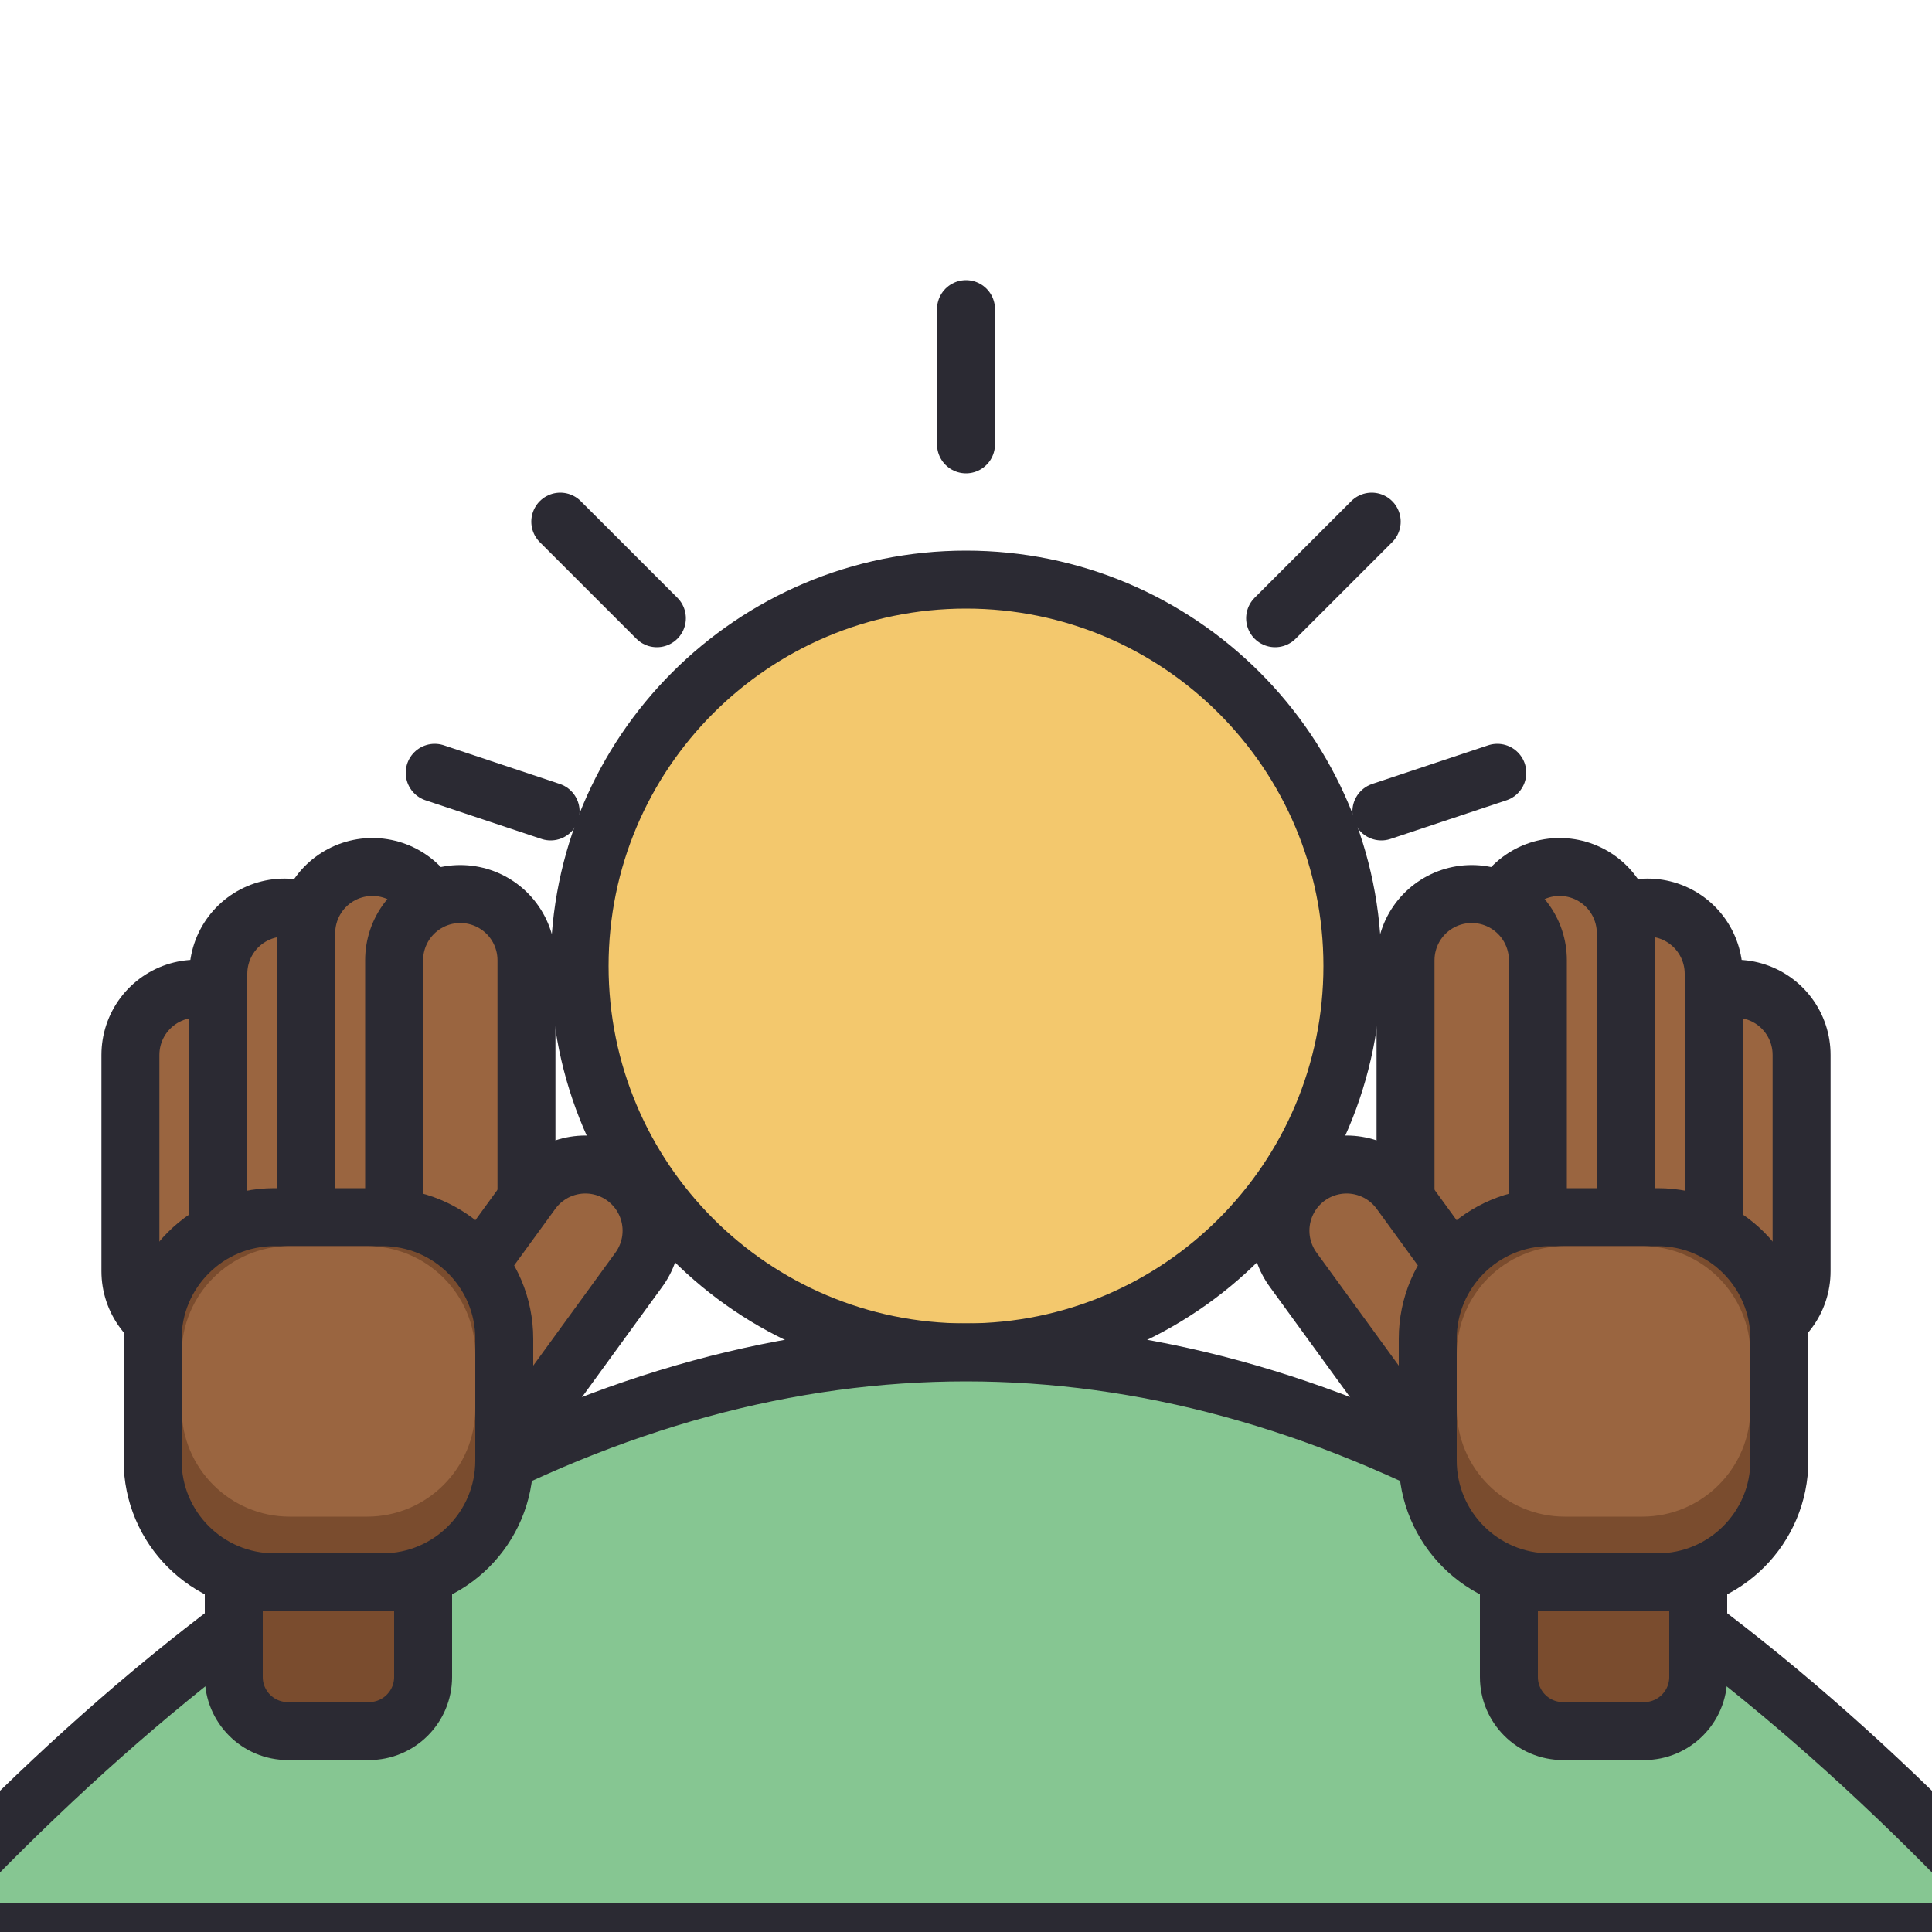
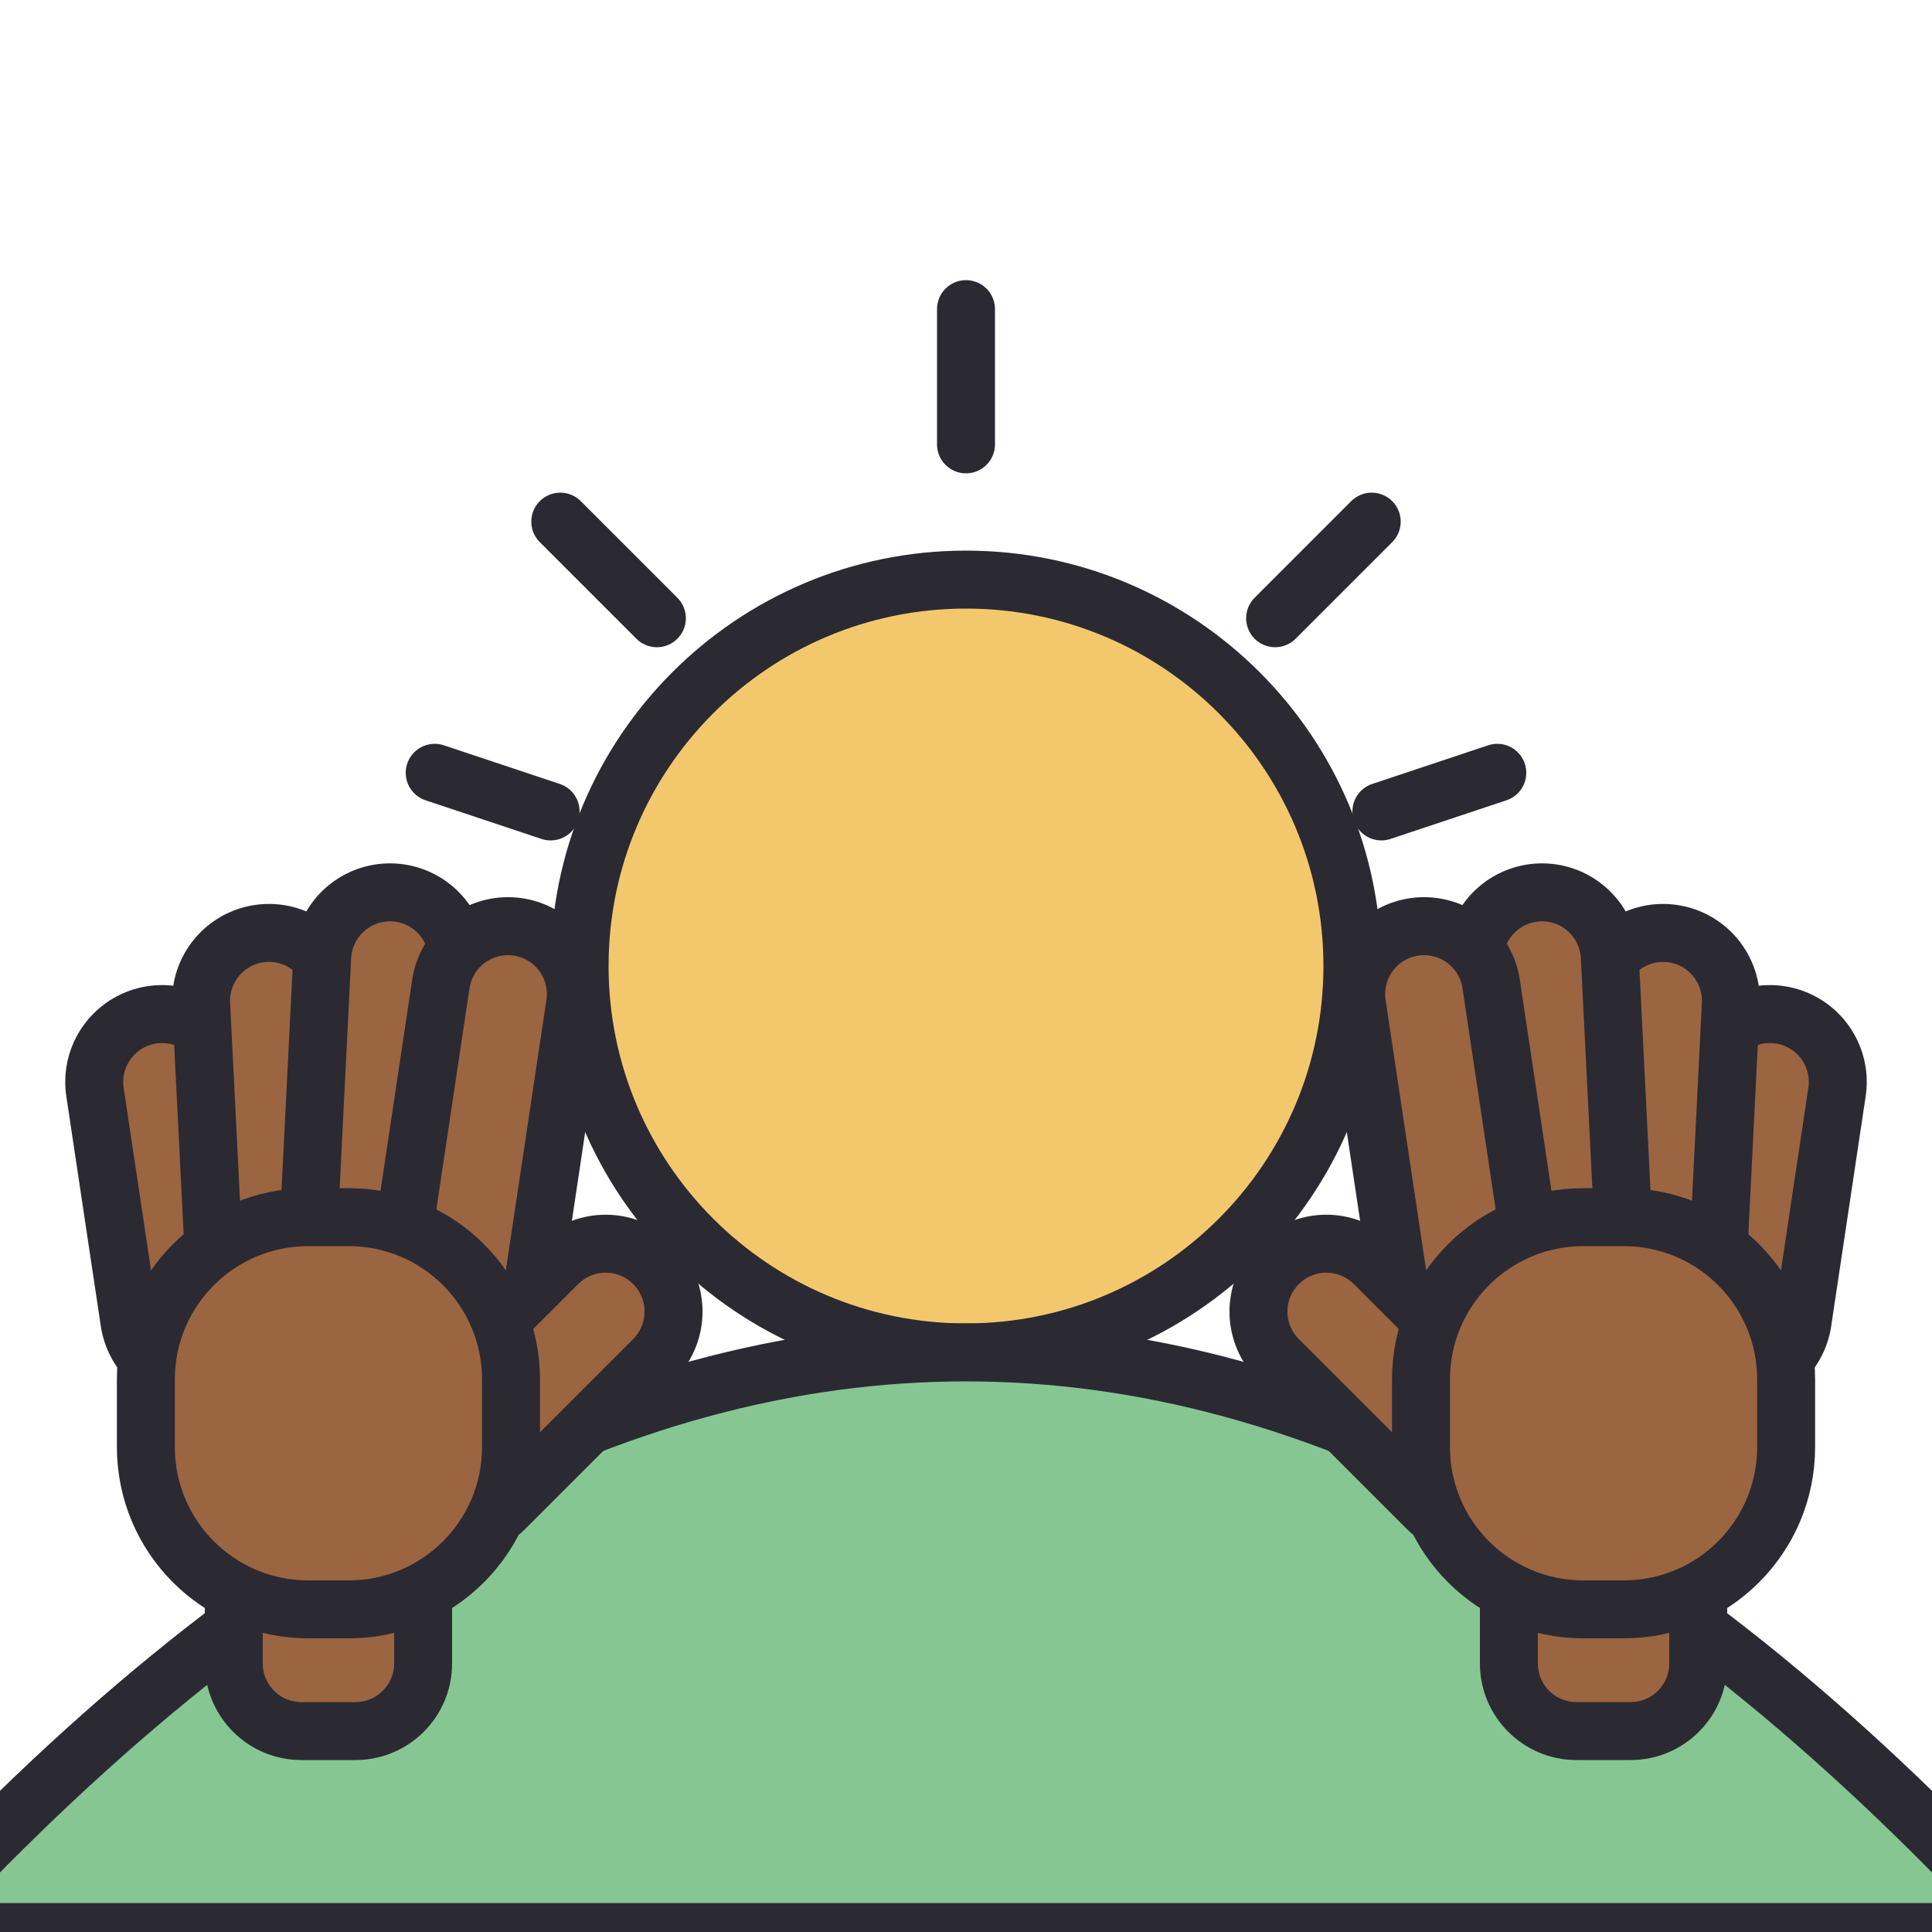
<svg xmlns="http://www.w3.org/2000/svg" viewBox="0 0 200 200" width="200" height="200" role="img" fill="none">
  <circle cx="100" cy="100" r="40" fill="#f3c86d" stroke="#2b2a33" stroke-width="6" stroke-linejoin="round" stroke-linecap="round" />
  <line x1="100" y1="32" x2="100" y2="46" stroke="#2b2a33" stroke-width="6" stroke-linejoin="round" stroke-linecap="round" />
  <line x1="58" y1="54" x2="68" y2="64" stroke="#2b2a33" stroke-width="6" stroke-linejoin="round" stroke-linecap="round" />
  <line x1="142" y1="54" x2="132" y2="64" stroke="#2b2a33" stroke-width="6" stroke-linejoin="round" stroke-linecap="round" />
  <line x1="143" y1="84" x2="155" y2="80" stroke="#2b2a33" stroke-width="6" stroke-linejoin="round" stroke-linecap="round" />
  <line x1="57" y1="84" x2="45" y2="80" stroke="#2b2a33" stroke-width="6" stroke-linejoin="round" stroke-linecap="round" />
  <path d="M-10 200 q110 -120 220 0 z" fill="#86c692" stroke="#2b2a33" stroke-width="6" stroke-linejoin="round" stroke-linecap="round" />
-   <rect x="24.2" y="158.2" width="19.6" height="21" rx="5.6" fill="#7a4c2e" stroke="#2b2a33" stroke-width="6" stroke-linejoin="round" stroke-linecap="round" />
-   <line x1="20.35" y1="131.6" x2="20.35" y2="109.2" stroke="#2b2a33" stroke-width="19.7" stroke-linecap="round" />
-   <line x1="20.35" y1="131.6" x2="20.35" y2="109.2" stroke="#9a6540" stroke-width="7.7" stroke-linecap="round" />
-   <line x1="29.45" y1="131.6" x2="29.45" y2="100.8" stroke="#2b2a33" stroke-width="19.7" stroke-linecap="round" />
-   <line x1="29.45" y1="131.6" x2="29.45" y2="100.8" stroke="#9a6540" stroke-width="7.7" stroke-linecap="round" />
-   <line x1="38.55" y1="131.6" x2="38.55" y2="96.6" stroke="#2b2a33" stroke-width="19.7" stroke-linecap="round" />
-   <line x1="38.55" y1="131.6" x2="38.55" y2="96.6" stroke="#9a6540" stroke-width="7.7" stroke-linecap="round" />
-   <line x1="47.65" y1="131.6" x2="47.65" y2="99.4" stroke="#2b2a33" stroke-width="19.7" stroke-linecap="round" />
-   <line x1="47.65" y1="131.6" x2="47.65" y2="99.4" stroke="#9a6540" stroke-width="7.7" stroke-linecap="round" />
-   <line x1="49.4" y1="142.8" x2="60.6" y2="127.4" stroke="#2b2a33" stroke-width="19.7" stroke-linecap="round" />
-   <line x1="49.4" y1="142.8" x2="60.6" y2="127.4" stroke="#9a6540" stroke-width="7.7" stroke-linecap="round" />
-   <rect x="15.8" y="126" width="36.4" height="37.8" rx="12.6" fill="#7a4c2e" stroke="#2b2a33" stroke-width="6" stroke-linejoin="round" stroke-linecap="round" />
-   <rect x="18.8" y="129" width="30.4" height="28" rx="11.2" fill="#9a6540" />
-   <rect x="156.2" y="158.2" width="19.6" height="21" rx="5.6" fill="#7a4c2e" stroke="#2b2a33" stroke-width="6" stroke-linejoin="round" stroke-linecap="round" />
-   <line x1="179.65" y1="131.6" x2="179.65" y2="109.2" stroke="#2b2a33" stroke-width="19.7" stroke-linecap="round" />
-   <line x1="179.65" y1="131.6" x2="179.65" y2="109.2" stroke="#9a6540" stroke-width="7.7" stroke-linecap="round" />
-   <line x1="170.55" y1="131.6" x2="170.55" y2="100.8" stroke="#2b2a33" stroke-width="19.7" stroke-linecap="round" />
-   <line x1="170.55" y1="131.6" x2="170.55" y2="100.8" stroke="#9a6540" stroke-width="7.7" stroke-linecap="round" />
-   <line x1="161.45" y1="131.6" x2="161.45" y2="96.6" stroke="#2b2a33" stroke-width="19.7" stroke-linecap="round" />
-   <line x1="161.45" y1="131.6" x2="161.45" y2="96.6" stroke="#9a6540" stroke-width="7.7" stroke-linecap="round" />
-   <line x1="152.35" y1="131.6" x2="152.35" y2="99.4" stroke="#2b2a33" stroke-width="19.7" stroke-linecap="round" />
-   <line x1="152.35" y1="131.6" x2="152.35" y2="99.4" stroke="#9a6540" stroke-width="7.7" stroke-linecap="round" />
-   <line x1="150.6" y1="142.8" x2="139.4" y2="127.4" stroke="#2b2a33" stroke-width="19.7" stroke-linecap="round" />
-   <line x1="150.6" y1="142.8" x2="139.4" y2="127.4" stroke="#9a6540" stroke-width="7.7" stroke-linecap="round" />
-   <rect x="147.8" y="126" width="36.4" height="37.8" rx="12.6" fill="#7a4c2e" stroke="#2b2a33" stroke-width="6" stroke-linejoin="round" stroke-linecap="round" />
-   <rect x="150.8" y="129" width="30.4" height="28" rx="11.2" fill="#9a6540" />
+   <rect x="24.2" y="155.4" width="19.6" height="23.8" rx="7" fill="#9a6540" stroke="#2b2a33" stroke-width="6" stroke-linejoin="round" stroke-linecap="round" />
+   <line x1="20.35" y1="135.8" x2="16.78" y2="112" stroke="#2b2a33" stroke-width="20.05" stroke-linecap="round" />
+   <line x1="20.35" y1="135.8" x2="16.78" y2="112" stroke="#9a6540" stroke-width="8.05" stroke-linecap="round" />
+   <line x1="29.45" y1="135.8" x2="27.84" y2="103.6" stroke="#2b2a33" stroke-width="20.05" stroke-linecap="round" />
+   <line x1="29.45" y1="135.8" x2="27.84" y2="103.6" stroke="#9a6540" stroke-width="8.05" stroke-linecap="round" />
+   <line x1="38.55" y1="135.8" x2="40.37" y2="99.4" stroke="#2b2a33" stroke-width="20.05" stroke-linecap="round" />
+   <line x1="38.55" y1="135.8" x2="40.37" y2="99.4" stroke="#9a6540" stroke-width="8.05" stroke-linecap="round" />
+   <line x1="47.65" y1="135.8" x2="52.585" y2="102.9" stroke="#2b2a33" stroke-width="20.05" stroke-linecap="round" />
+   <line x1="47.65" y1="135.8" x2="52.585" y2="102.9" stroke="#9a6540" stroke-width="8.05" stroke-linecap="round" />
+   <line x1="47.3" y1="151.172" x2="62.7" y2="135.772" stroke="#2b2a33" stroke-width="20.05" stroke-linecap="round" />
+   <line x1="47.3" y1="151.172" x2="62.7" y2="135.772" stroke="#9a6540" stroke-width="8.05" stroke-linecap="round" />
+   <rect x="15.1" y="126" width="37.8" height="40.6" rx="16.8" fill="#9a6540" stroke="#2b2a33" stroke-width="6" stroke-linejoin="round" stroke-linecap="round" />
+   <rect x="156.2" y="155.4" width="19.6" height="23.8" rx="7" fill="#9a6540" stroke="#2b2a33" stroke-width="6" stroke-linejoin="round" stroke-linecap="round" />
+   <line x1="179.65" y1="135.8" x2="183.22" y2="112" stroke="#2b2a33" stroke-width="20.05" stroke-linecap="round" />
+   <line x1="179.65" y1="135.8" x2="183.22" y2="112" stroke="#9a6540" stroke-width="8.05" stroke-linecap="round" />
+   <line x1="170.55" y1="135.8" x2="172.16" y2="103.6" stroke="#2b2a33" stroke-width="20.05" stroke-linecap="round" />
+   <line x1="170.55" y1="135.8" x2="172.16" y2="103.6" stroke="#9a6540" stroke-width="8.05" stroke-linecap="round" />
+   <line x1="161.45" y1="135.8" x2="159.63" y2="99.4" stroke="#2b2a33" stroke-width="20.05" stroke-linecap="round" />
+   <line x1="161.45" y1="135.8" x2="159.63" y2="99.4" stroke="#9a6540" stroke-width="8.05" stroke-linecap="round" />
+   <line x1="152.35" y1="135.8" x2="147.415" y2="102.9" stroke="#2b2a33" stroke-width="20.05" stroke-linecap="round" />
+   <line x1="152.35" y1="135.8" x2="147.415" y2="102.9" stroke="#9a6540" stroke-width="8.05" stroke-linecap="round" />
+   <line x1="152.7" y1="151.172" x2="137.3" y2="135.772" stroke="#2b2a33" stroke-width="20.05" stroke-linecap="round" />
+   <line x1="152.7" y1="151.172" x2="137.3" y2="135.772" stroke="#9a6540" stroke-width="8.05" stroke-linecap="round" />
+   <rect x="147.1" y="126" width="37.8" height="40.6" rx="16.8" fill="#9a6540" stroke="#2b2a33" stroke-width="6" stroke-linejoin="round" stroke-linecap="round" />
</svg>
